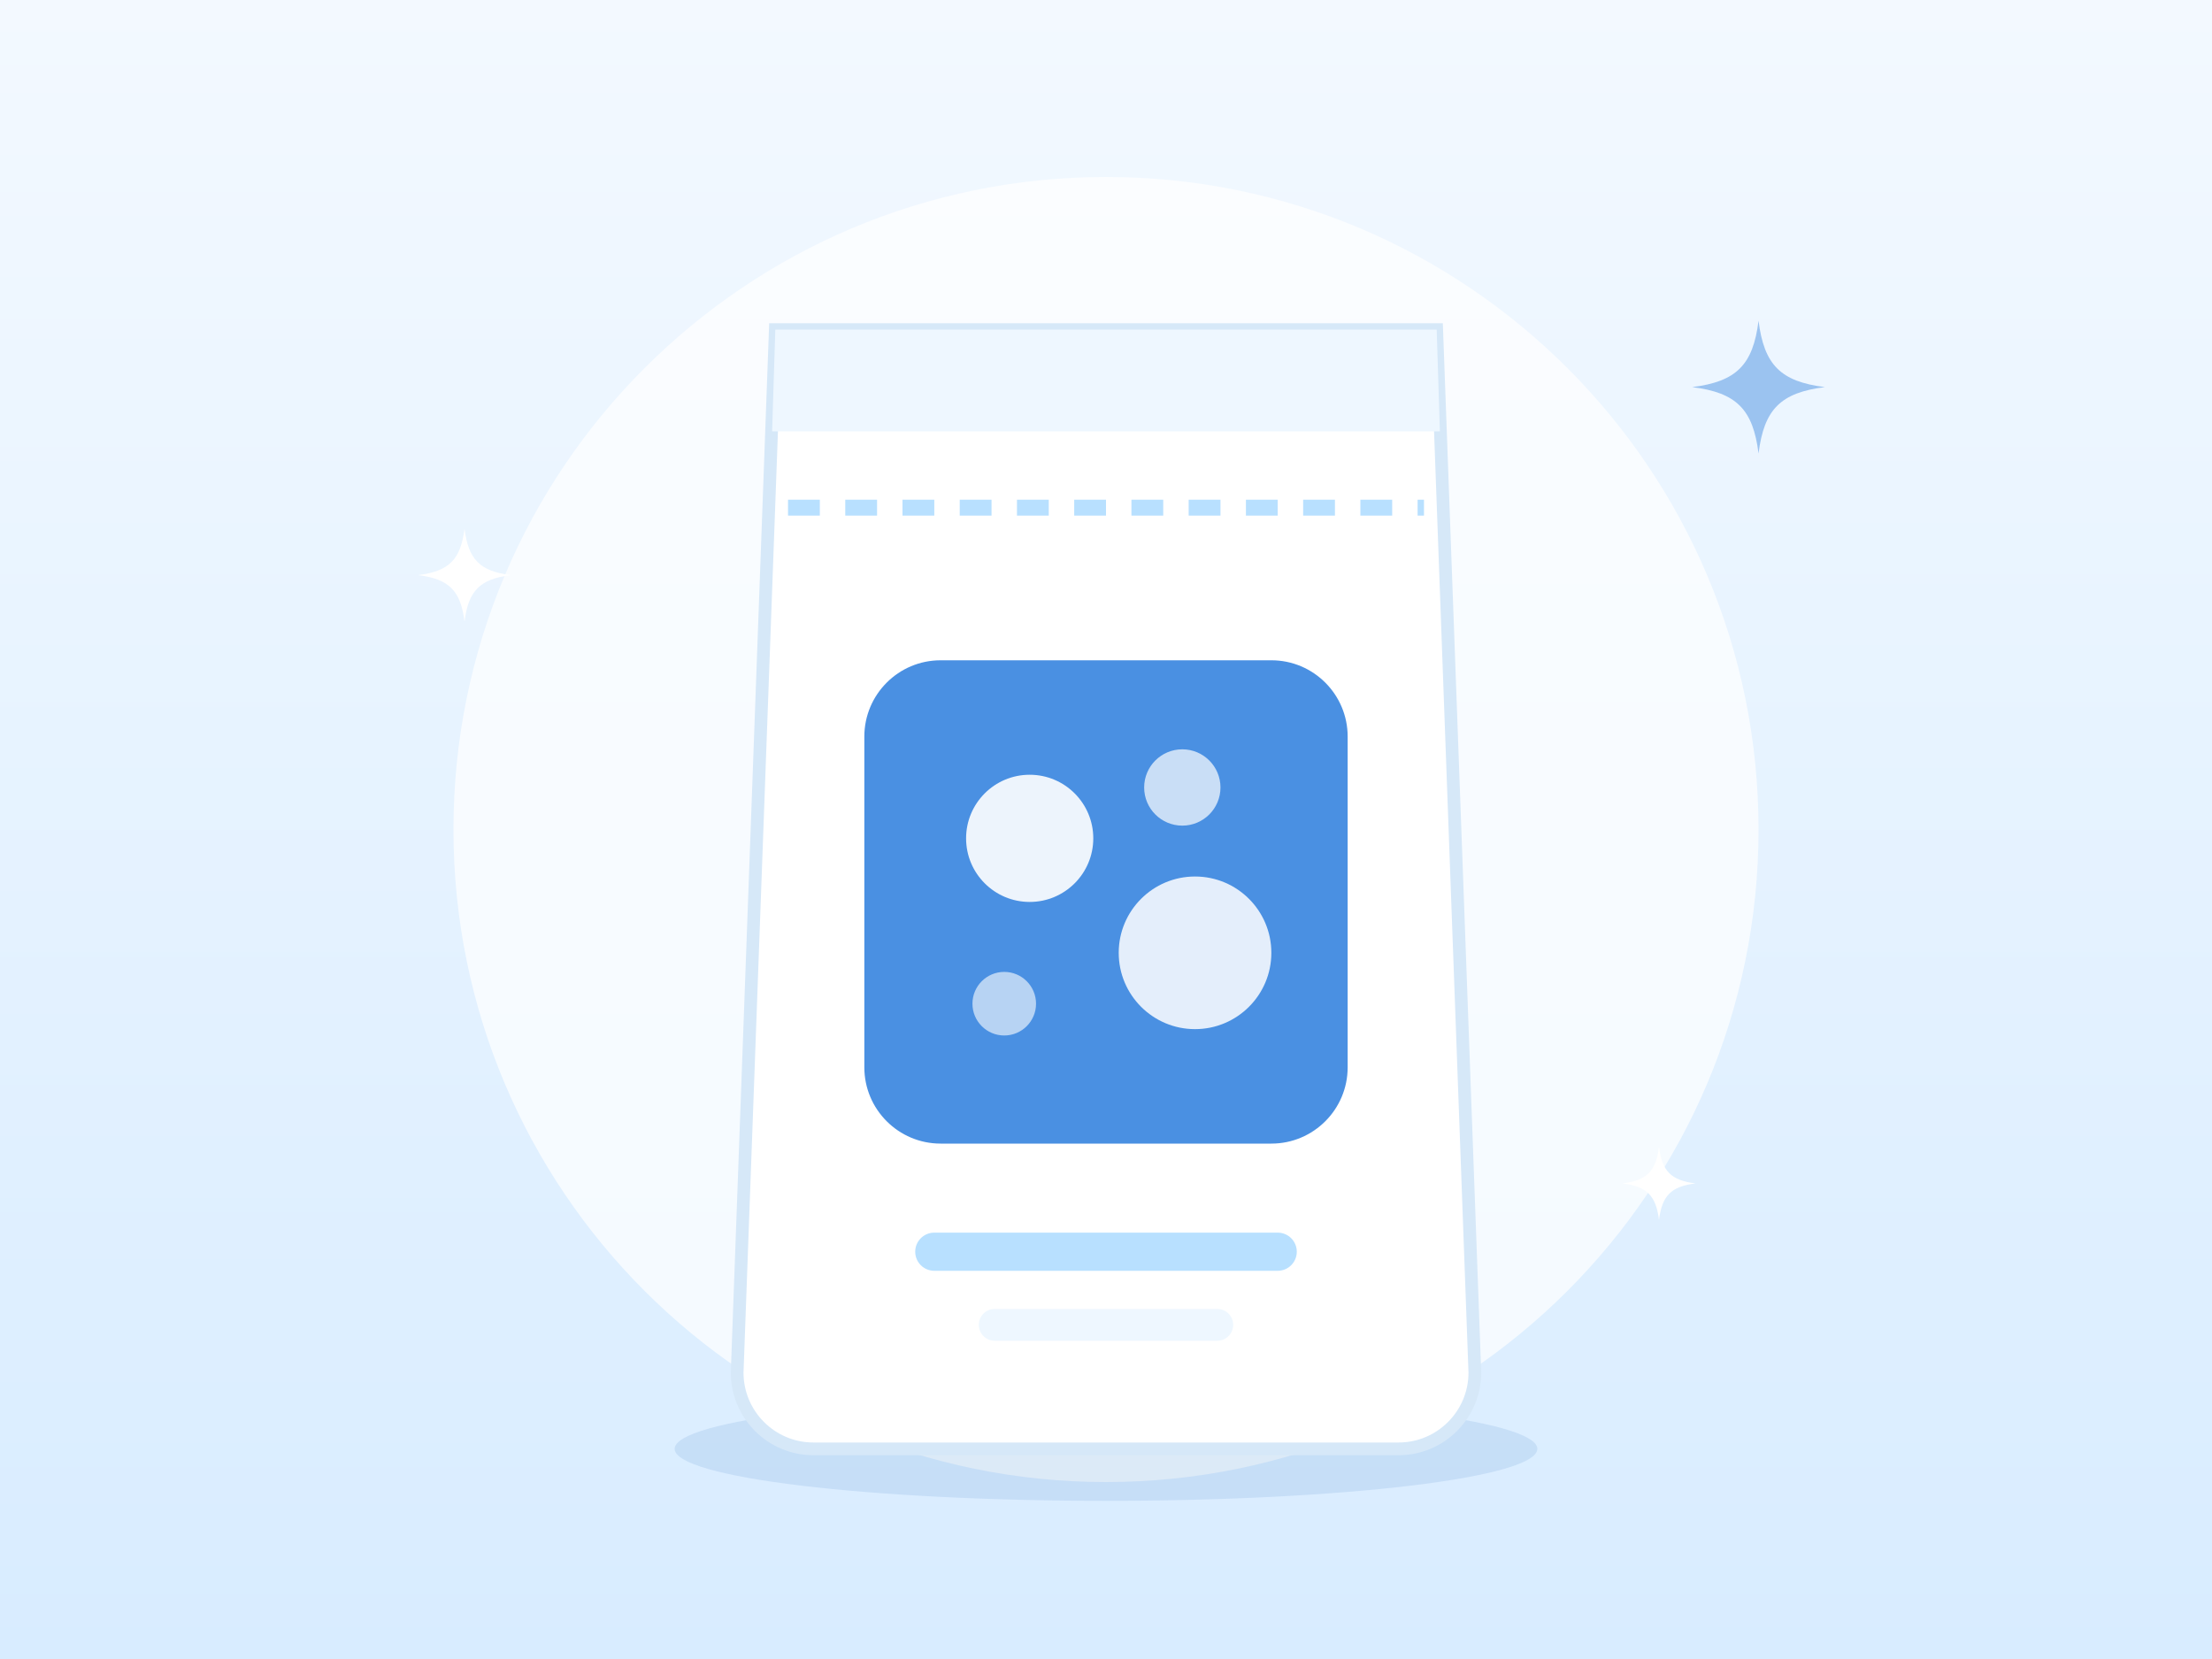
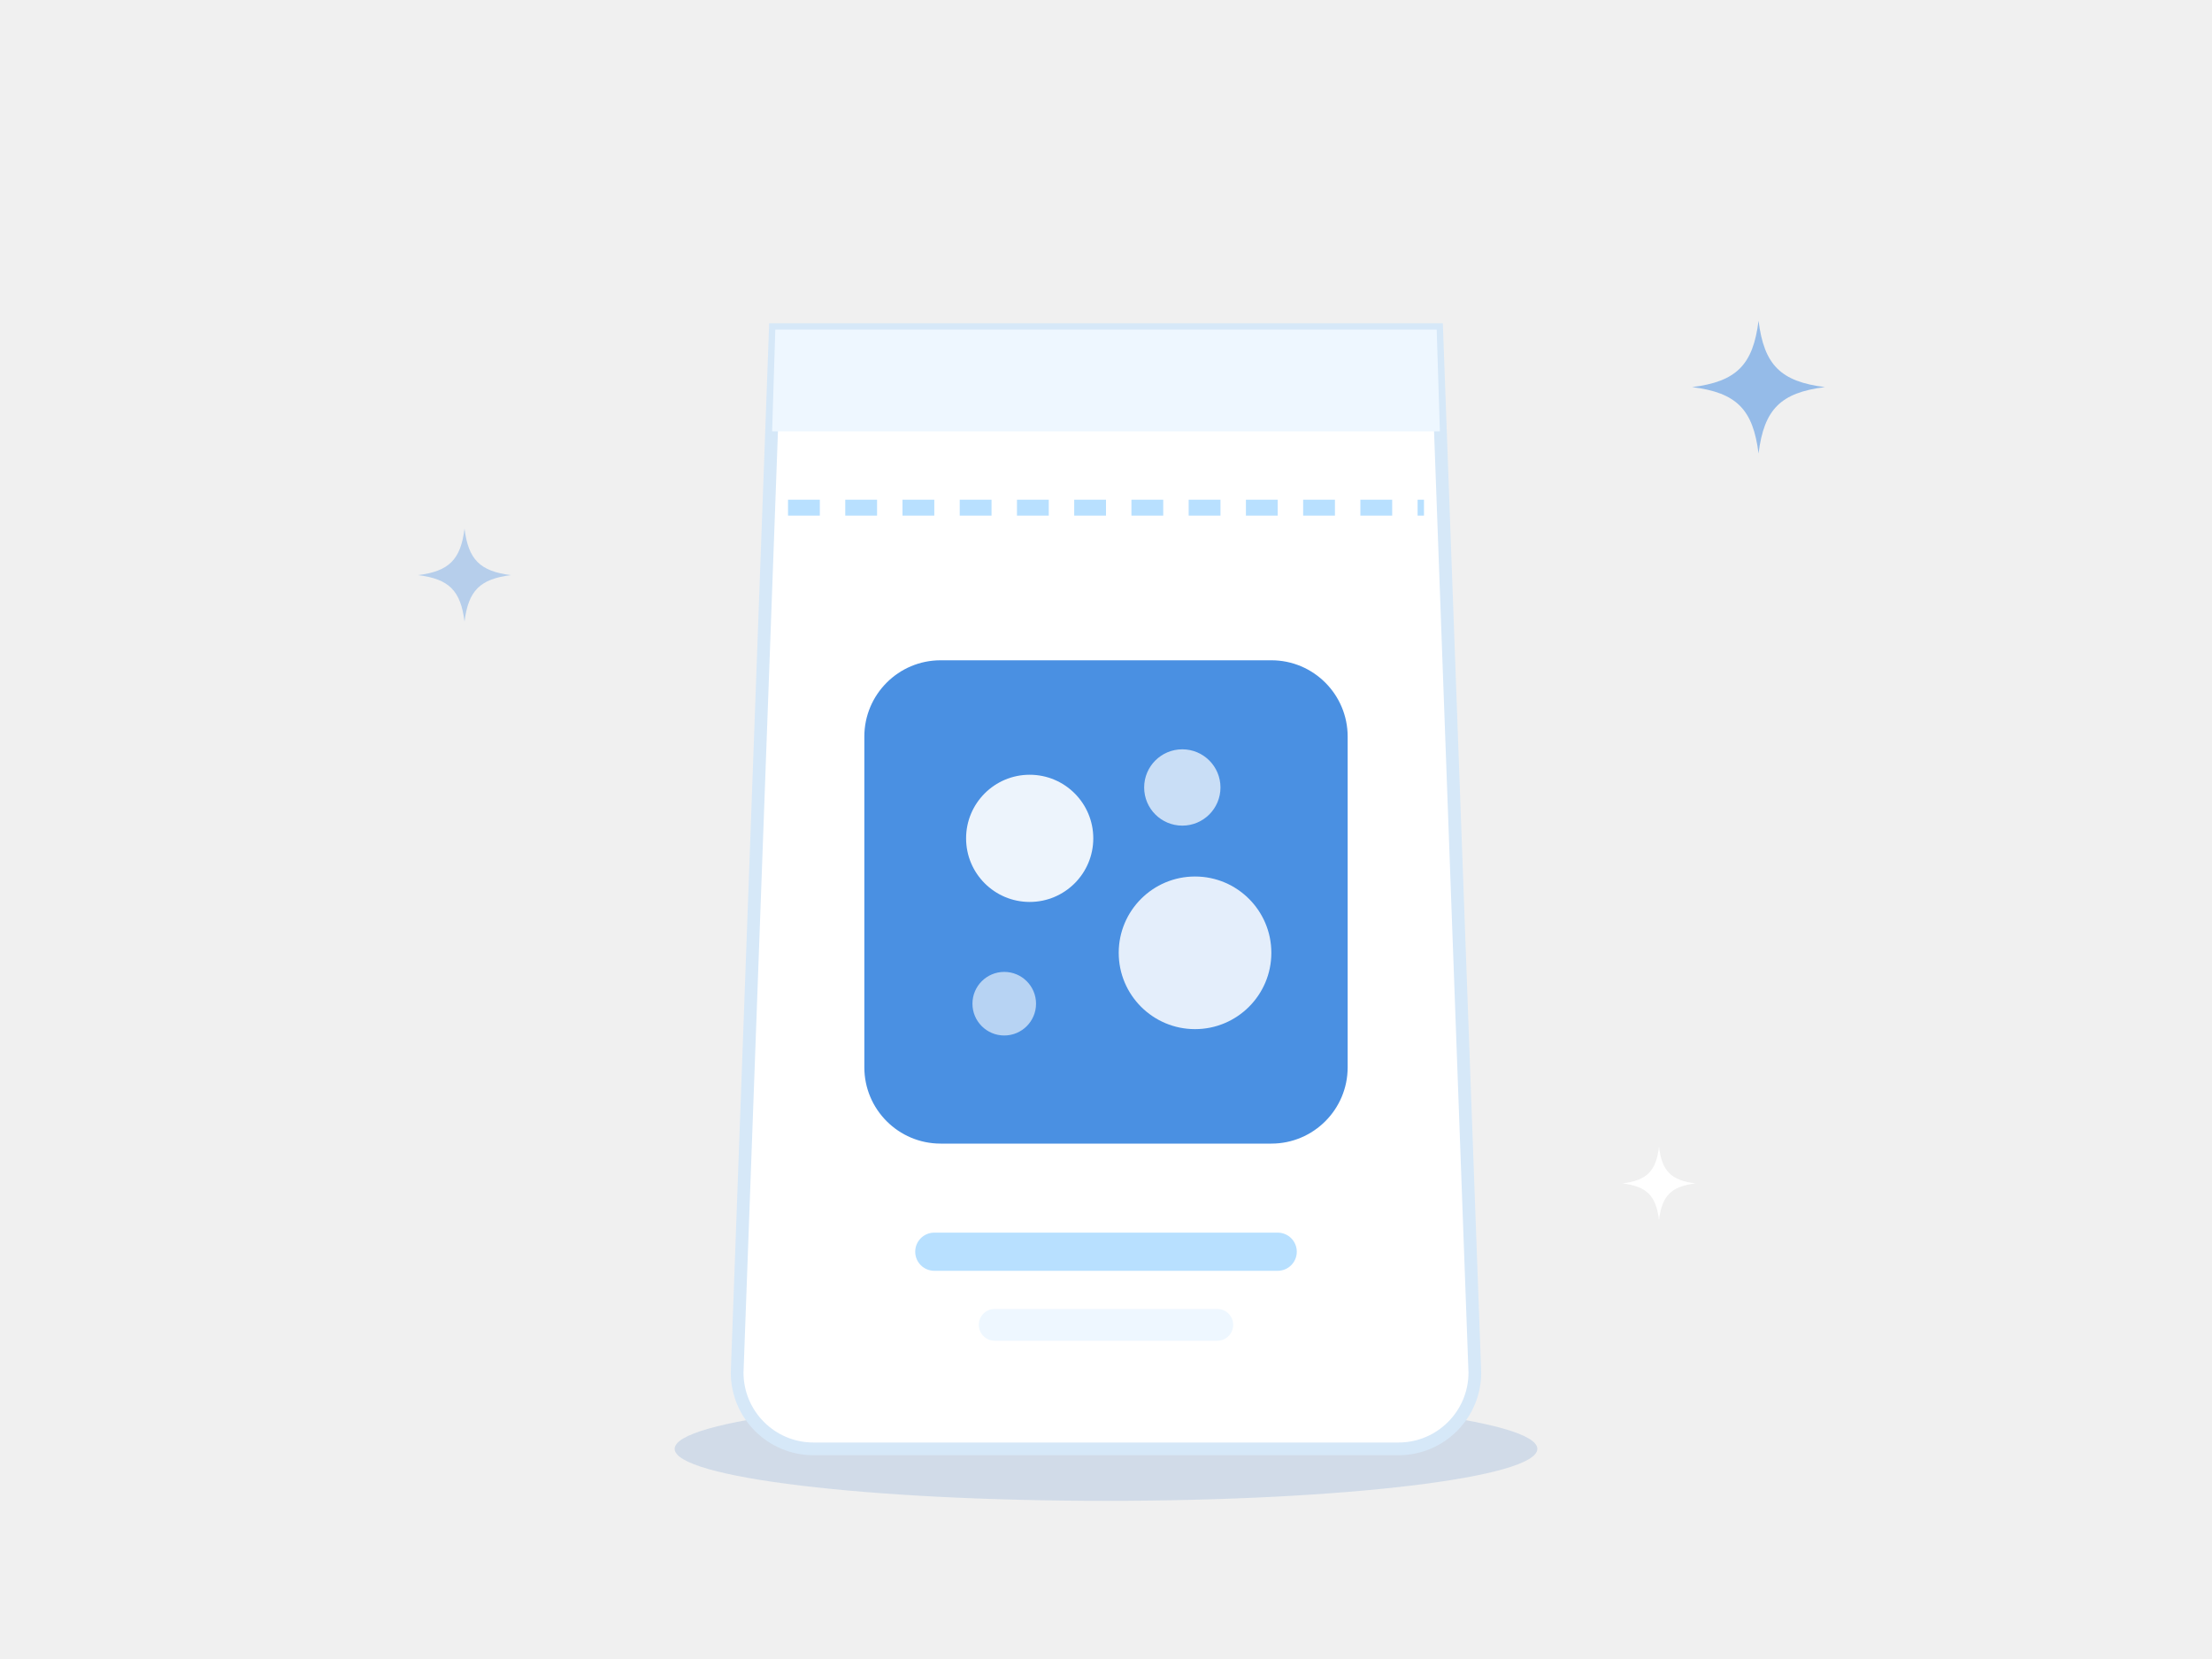
<svg xmlns="http://www.w3.org/2000/svg" viewBox="0 0 400 300" width="400" height="300">
-   <defs>
-     <linearGradient id="bg" x1="0" y1="0" x2="0" y2="1">
-       <stop offset="0" stop-color="#f3f9ff" />
-       <stop offset="1" stop-color="#d8ecff" />
-     </linearGradient>
-   </defs>
-   <rect width="400" height="300" fill="url(#bg)" />
-   <circle cx="200" cy="150" r="118" fill="#fff" opacity=".7" />
-   <ellipse cx="200" cy="262" rx="78" ry="9.4" fill="#2a6dbf" opacity="0.12" />
+   <ellipse cx="200" cy="262" rx="78" ry="9.4" fill="#2a6dbf" opacity="0.16" />
  <g transform="translate(200 262) scale(1.15)">
    <path fill="#fff" stroke="#d6e8f8" stroke-width="2" d="M-52-176H52l6 164a12 12 0 0 1-12 12h-92a12 12 0 0 1-12-12z" />
    <path fill="#eef7ff" d="M-52-176H52l.5 16h-105z" />
    <path stroke="#b8e0ff" stroke-width="2.5" stroke-dasharray="5 4" d="M-50-148H50" />
    <rect x="-38" y="-124" width="76" height="76" rx="12" fill="#4a90e2" />
    <circle cx="-12" cy="-96" r="10" fill="#fff" opacity=".9" />
    <circle cx="12" cy="-104" r="6" fill="#fff" opacity=".7" />
    <circle cx="14" cy="-78" r="12" fill="#fff" opacity=".85" />
    <circle cx="-16" cy="-70" r="5" fill="#fff" opacity=".6" />
    <rect x="-30" y="-34" width="60" height="6" rx="3" fill="#b8e0ff" />
    <rect x="-20" y="-22" width="40" height="5" rx="2.5" fill="#eef7ff" />
  </g>
  <g transform="translate(318 70) scale(1)">
-     <path fill="#4a90e2" opacity="0.5" d="M0-12C1-4 4-1 12 0 4 1 1 4 0 12-1 4-4 1-12 0-4-1-1-4 0-12z" />
+     <path fill="#4a90e2" opacity="0.55" d="M0-12C1-4 4-1 12 0 4 1 1 4 0 12-1 4-4 1-12 0-4-1-1-4 0-12z" />
  </g>
  <g transform="translate(84 104) scale(0.7)">
-     <path fill="#fff" opacity="1" d="M0-12C1-4 4-1 12 0 4 1 1 4 0 12-1 4-4 1-12 0-4-1-1-4 0-12z" />
+     <path fill="#4a90e2" opacity="0.35" d="M0-12C1-4 4-1 12 0 4 1 1 4 0 12-1 4-4 1-12 0-4-1-1-4 0-12z" />
  </g>
  <g transform="translate(300 214) scale(0.55)">
    <path fill="#fff" opacity="1" d="M0-12C1-4 4-1 12 0 4 1 1 4 0 12-1 4-4 1-12 0-4-1-1-4 0-12z" />
  </g>
</svg>
